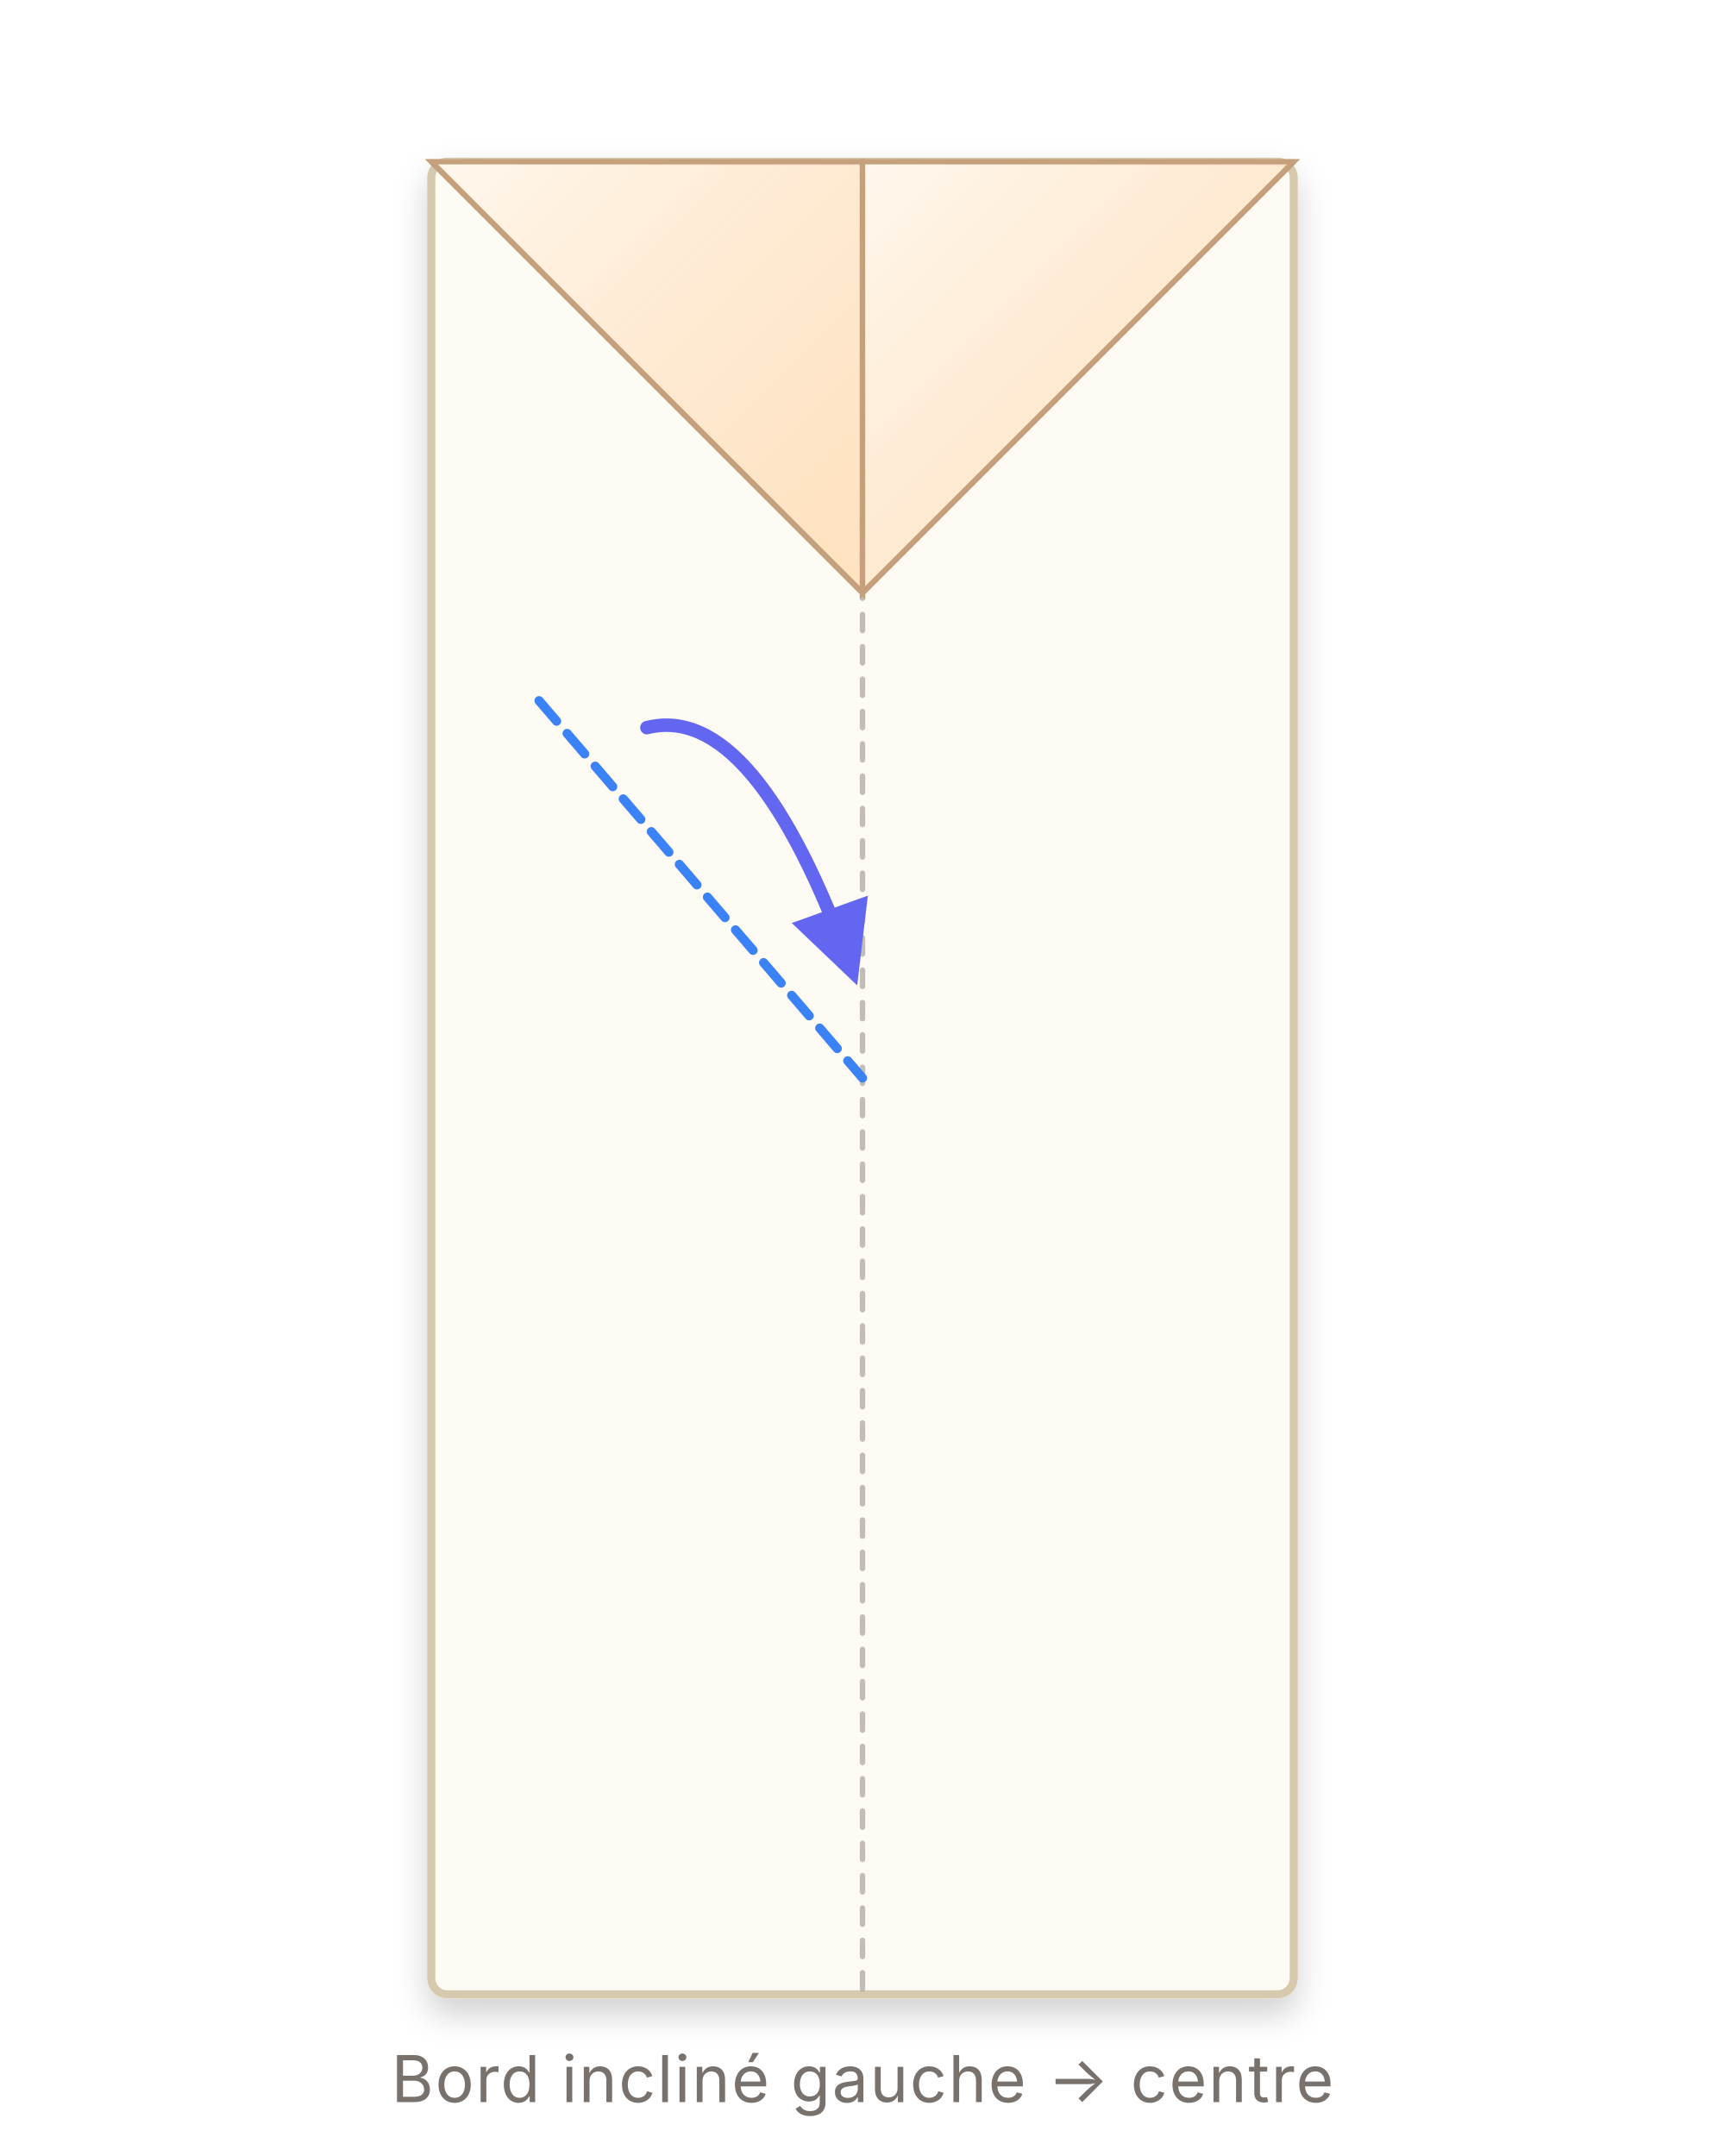
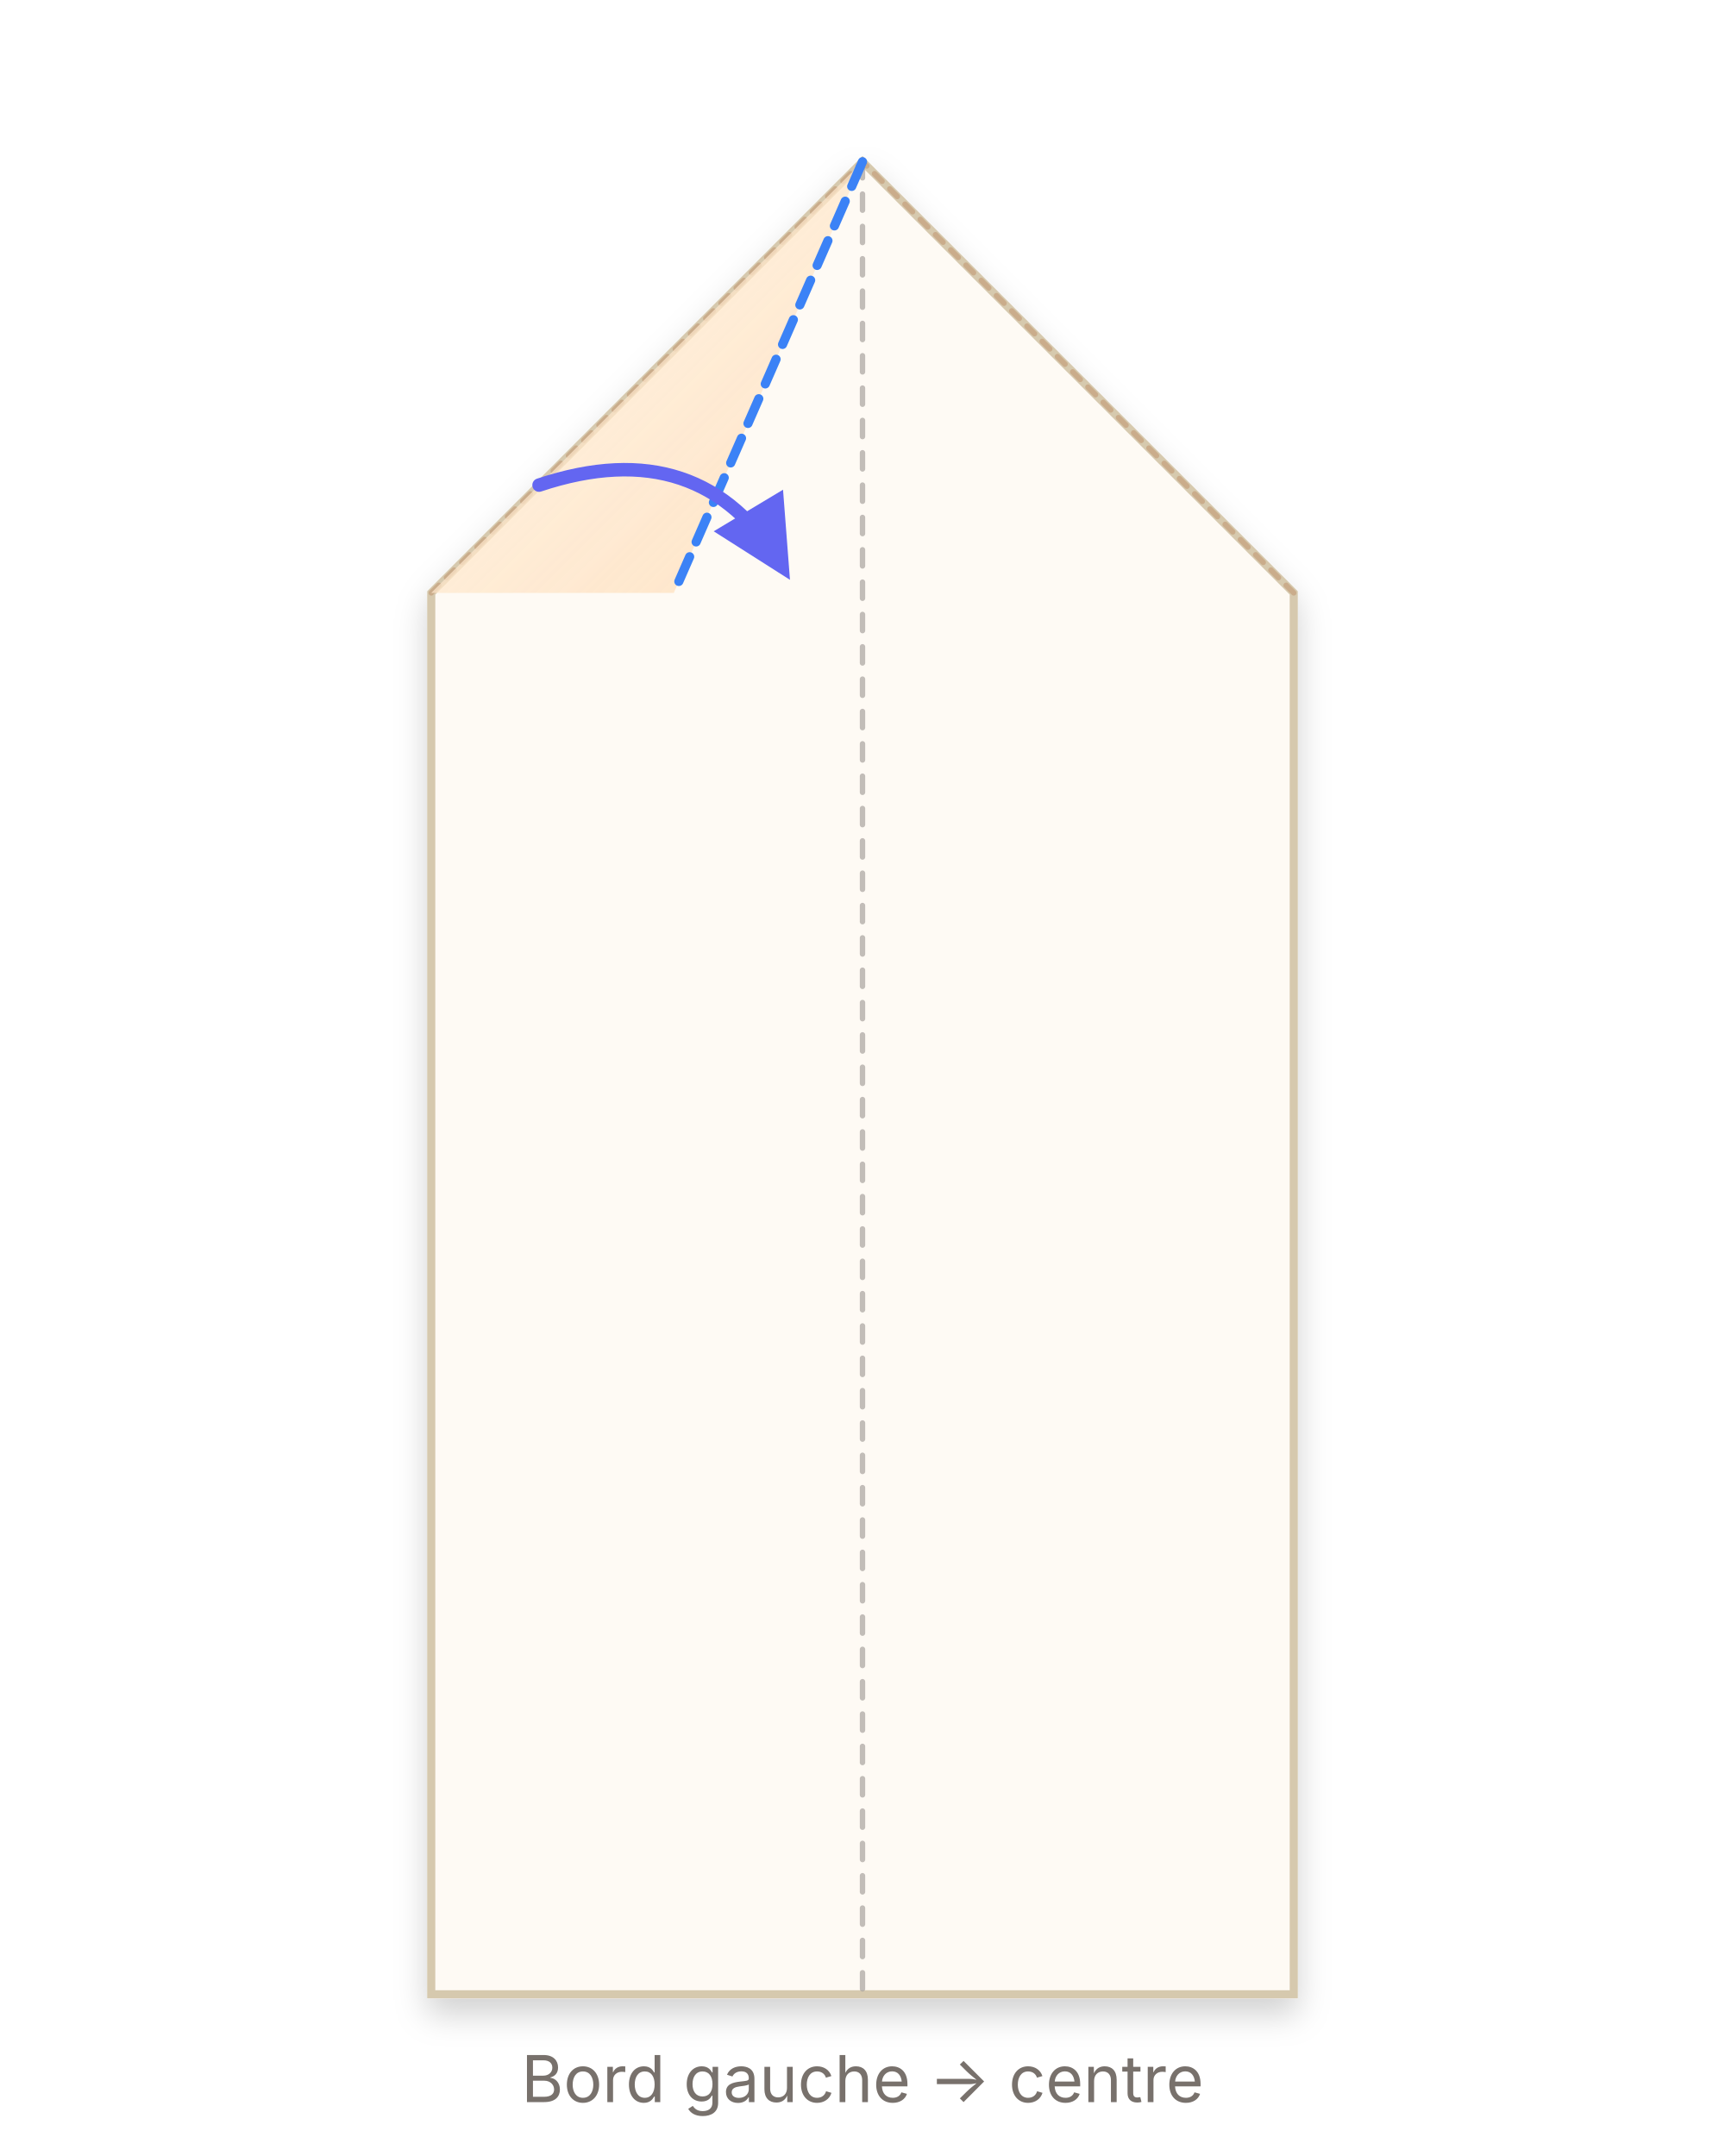
- <svg xmlns="http://www.w3.org/2000/svg" viewBox="0 0 320 400" fill="none" font-family="system-ui, -apple-system, sans-serif">
+ <svg xmlns="http://www.w3.org/2000/svg" viewBox="0 0 320 400" fill="none" font-family="system-ui,-apple-system,sans-serif">
  <defs>
    <filter id="ps" x="-10%" y="-10%" width="120%" height="120%">
      <feGaussianBlur in="SourceAlpha" stdDeviation="3" />
      <feOffset dx="0" dy="3" />
      <feComponentTransfer>
        <feFuncA type="linear" slope="0.18" />
      </feComponentTransfer>
      <feMerge>
        <feMergeNode />
        <feMergeNode in="SourceGraphic" />
      </feMerge>
    </filter>
    <marker id="arr" viewBox="0 0 10 10" refX="8" refY="5" markerWidth="6" markerHeight="6" orient="auto-start-reverse">
      <path d="M 0 0 L 10 5 L 0 10 z" fill="#6366f1" />
    </marker>
    <marker id="arrT" viewBox="0 0 10 10" refX="8" refY="5" markerWidth="6" markerHeight="6" orient="auto-start-reverse">
      <path d="M 0 0 L 10 5 L 0 10 z" fill="#14b8a6" />
    </marker>
    <linearGradient id="foldTri" x1="0" y1="0" x2="1" y2="1">
      <stop offset="0" stop-color="#fff7ed" />
      <stop offset="1" stop-color="#fed7aa" stop-opacity="0.7" />
    </linearGradient>
  </defs>
-   <rect x="80" y="30" width="160" height="340" rx="3" fill="#fefaf4" stroke="#d6c9ae" stroke-width="1.5" filter="url(#ps)" />
+   <polygon points="160,30 240,110 240,370 80,370 80,110" fill="#fefaf4" stroke="#d6c9ae" stroke-width="1.5" filter="url(#ps)" />
  <line x1="160" y1="30" x2="160" y2="370" stroke="#a8a29e" stroke-width="1" stroke-dasharray="3 3" stroke-linecap="round" opacity="0.7" />
-   <polygon points="80,30 160,30 160,110" fill="url(#foldTri)" stroke="#c4a07c" stroke-width="1" />
-   <polygon points="240,30 160,30 160,110" fill="url(#foldTri)" stroke="#c4a07c" stroke-width="1" />
-   <line x1="80" y1="30" x2="160" y2="110" stroke="#c4a07c" stroke-width="1" />
-   <line x1="240" y1="30" x2="160" y2="110" stroke="#c4a07c" stroke-width="1" />
-   <line x1="100" y1="130" x2="160" y2="200" stroke="#3b82f6" stroke-width="1.7" stroke-dasharray="5 3" stroke-linecap="round" />
-   <path d="M 120 135 Q 140 130 158 180" stroke="#6366f1" stroke-width="2.5" stroke-linecap="round" fill="none" marker-end="url(#arr)" />
-   <text x="160" y="390" text-anchor="middle" font-size="12" fill="#78716c" letter-spacing="0.3">Bord incliné gauche → centre</text>
+   <line x1="80" y1="110" x2="160" y2="30" stroke="#c4a07c" stroke-width="1" stroke-dasharray="2 2" stroke-linecap="round" opacity="0.7" />
+   <line x1="240" y1="110" x2="160" y2="30" stroke="#c4a07c" stroke-width="1" stroke-dasharray="2 2" stroke-linecap="round" opacity="0.7" />
+   <polygon points="160,30 80,110 125,110" fill="url(#foldTri)" opacity="0.85" />
+   <line x1="160" y1="30" x2="125" y2="110" stroke="#3b82f6" stroke-width="1.7" stroke-dasharray="5 3" stroke-linecap="round" />
+   <path d="M 100 90 Q 130 80 145 105" stroke="#6366f1" stroke-width="2.5" stroke-linecap="round" fill="none" marker-end="url(#arr)" />
+   <text x="160" y="390" text-anchor="middle" font-size="12" fill="#78716c">Bord gauche → centre</text>
</svg>
